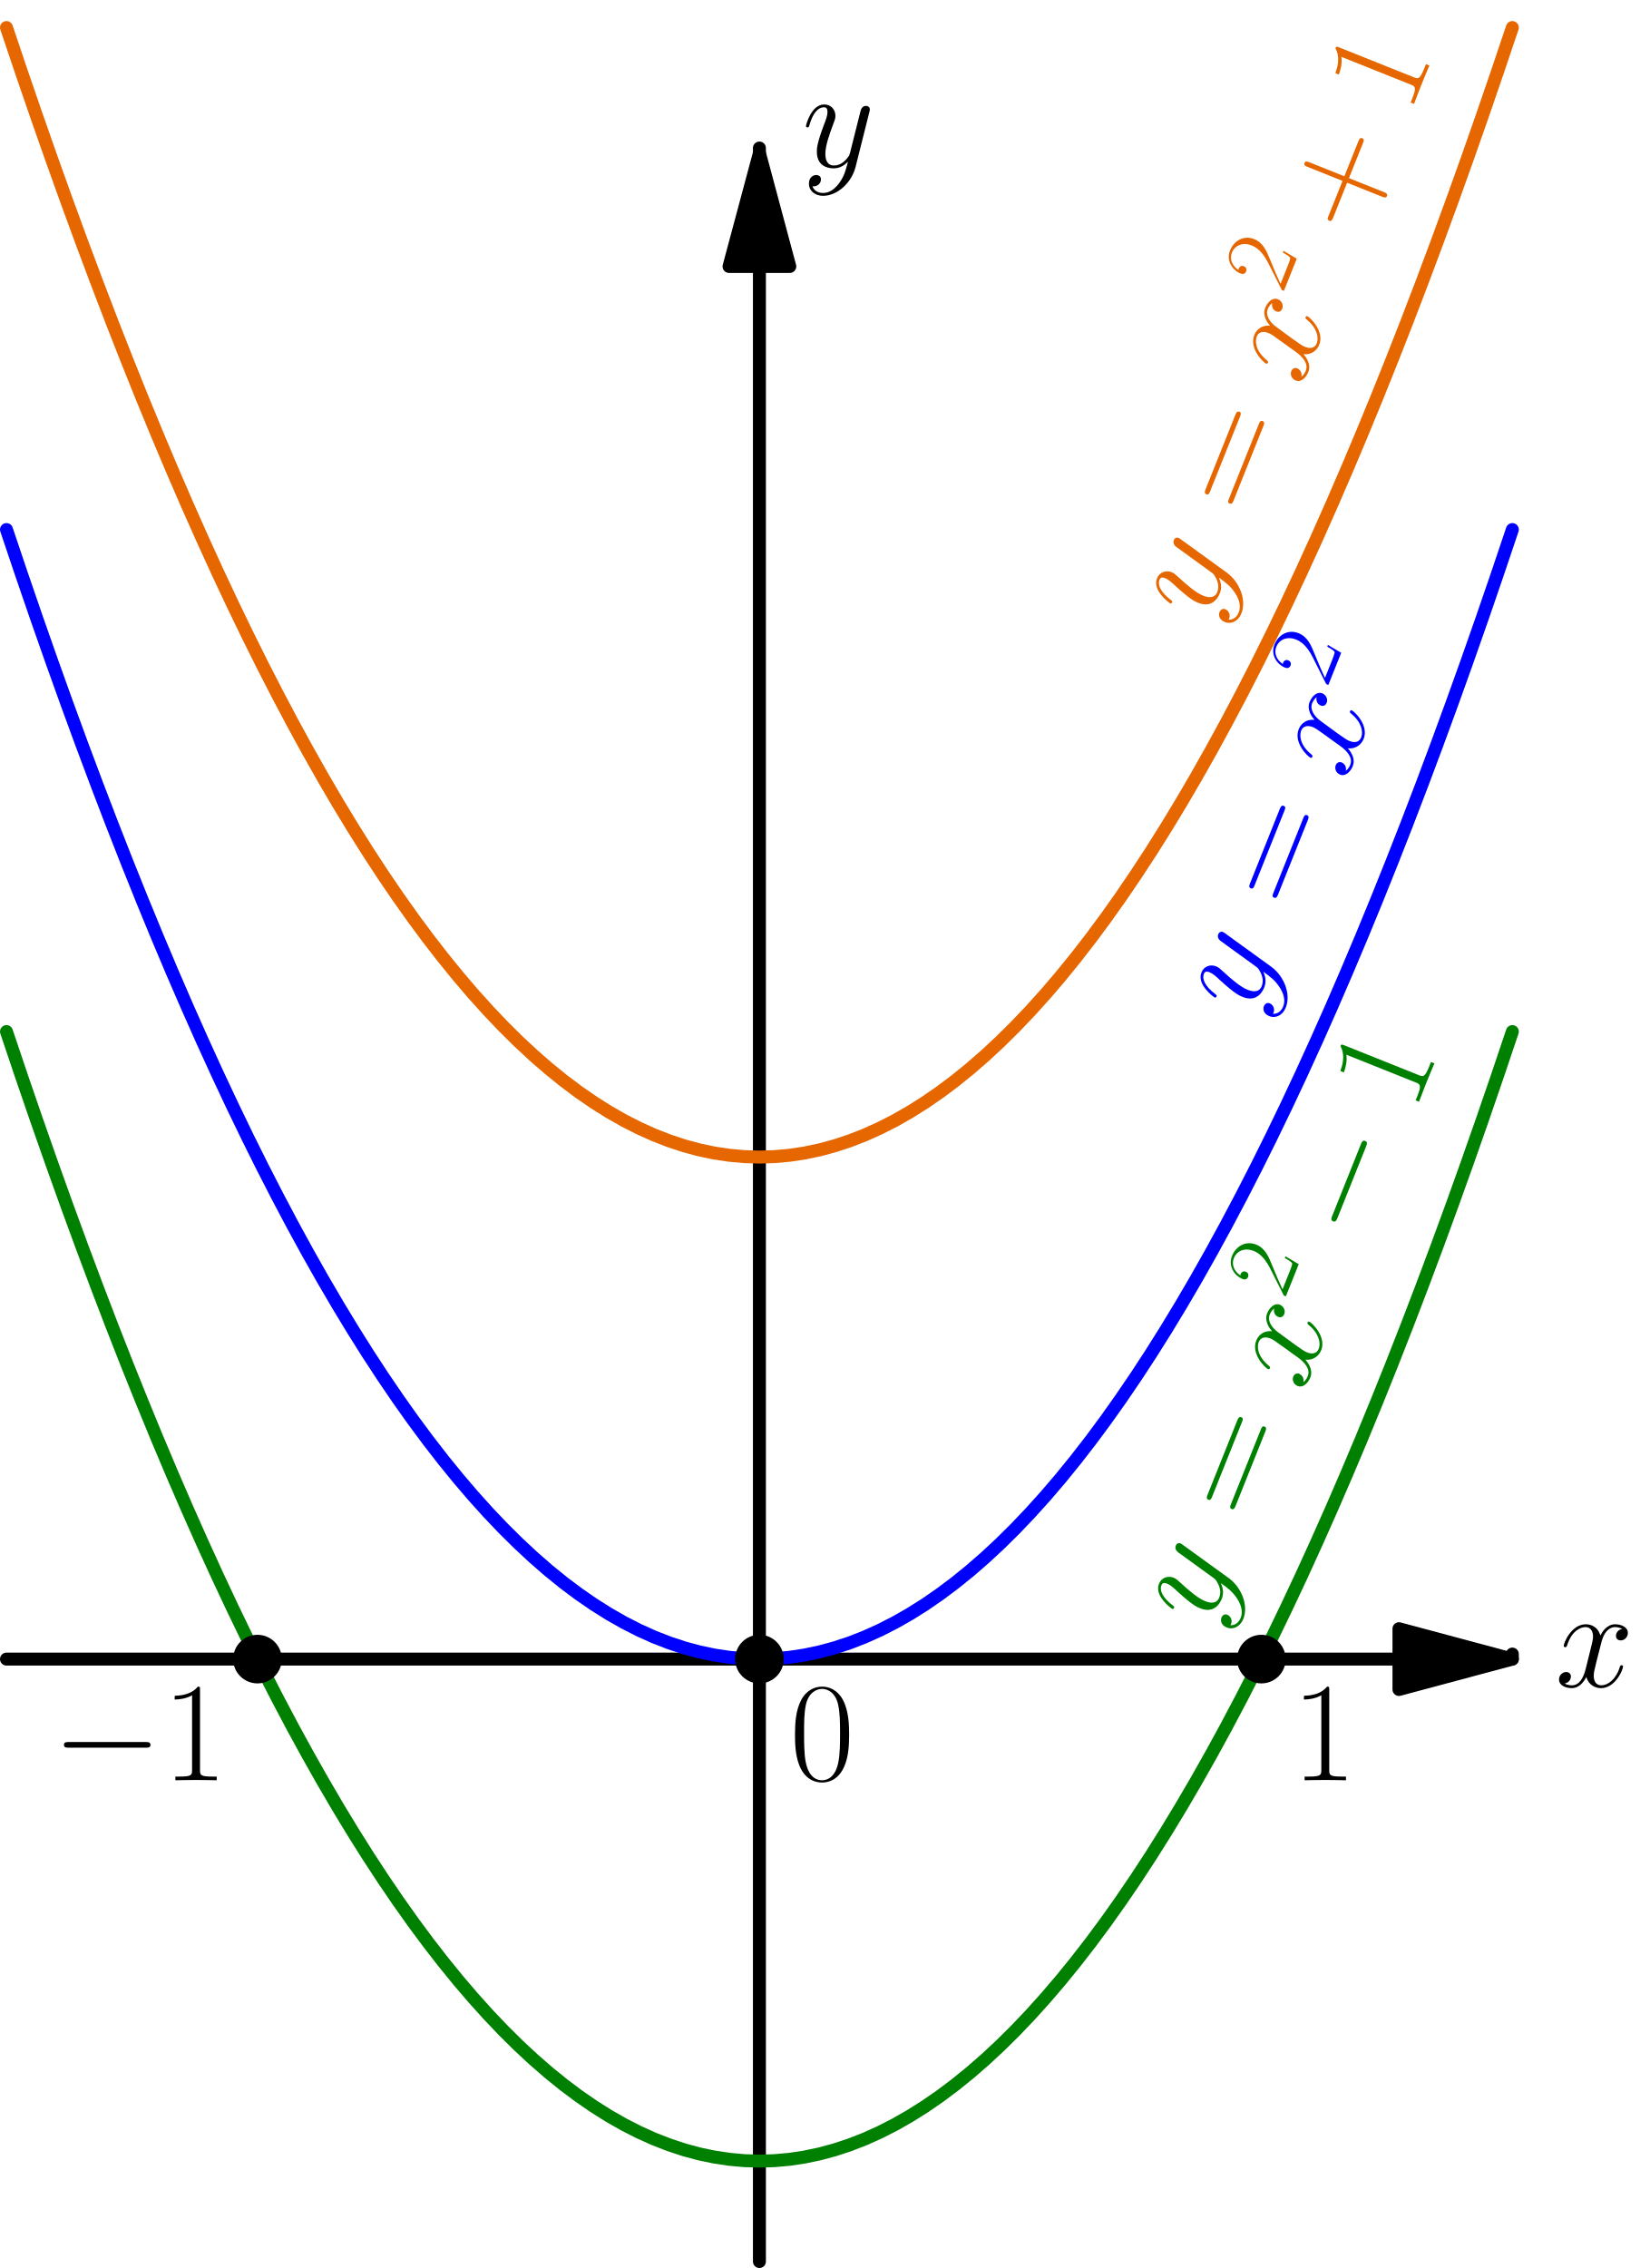
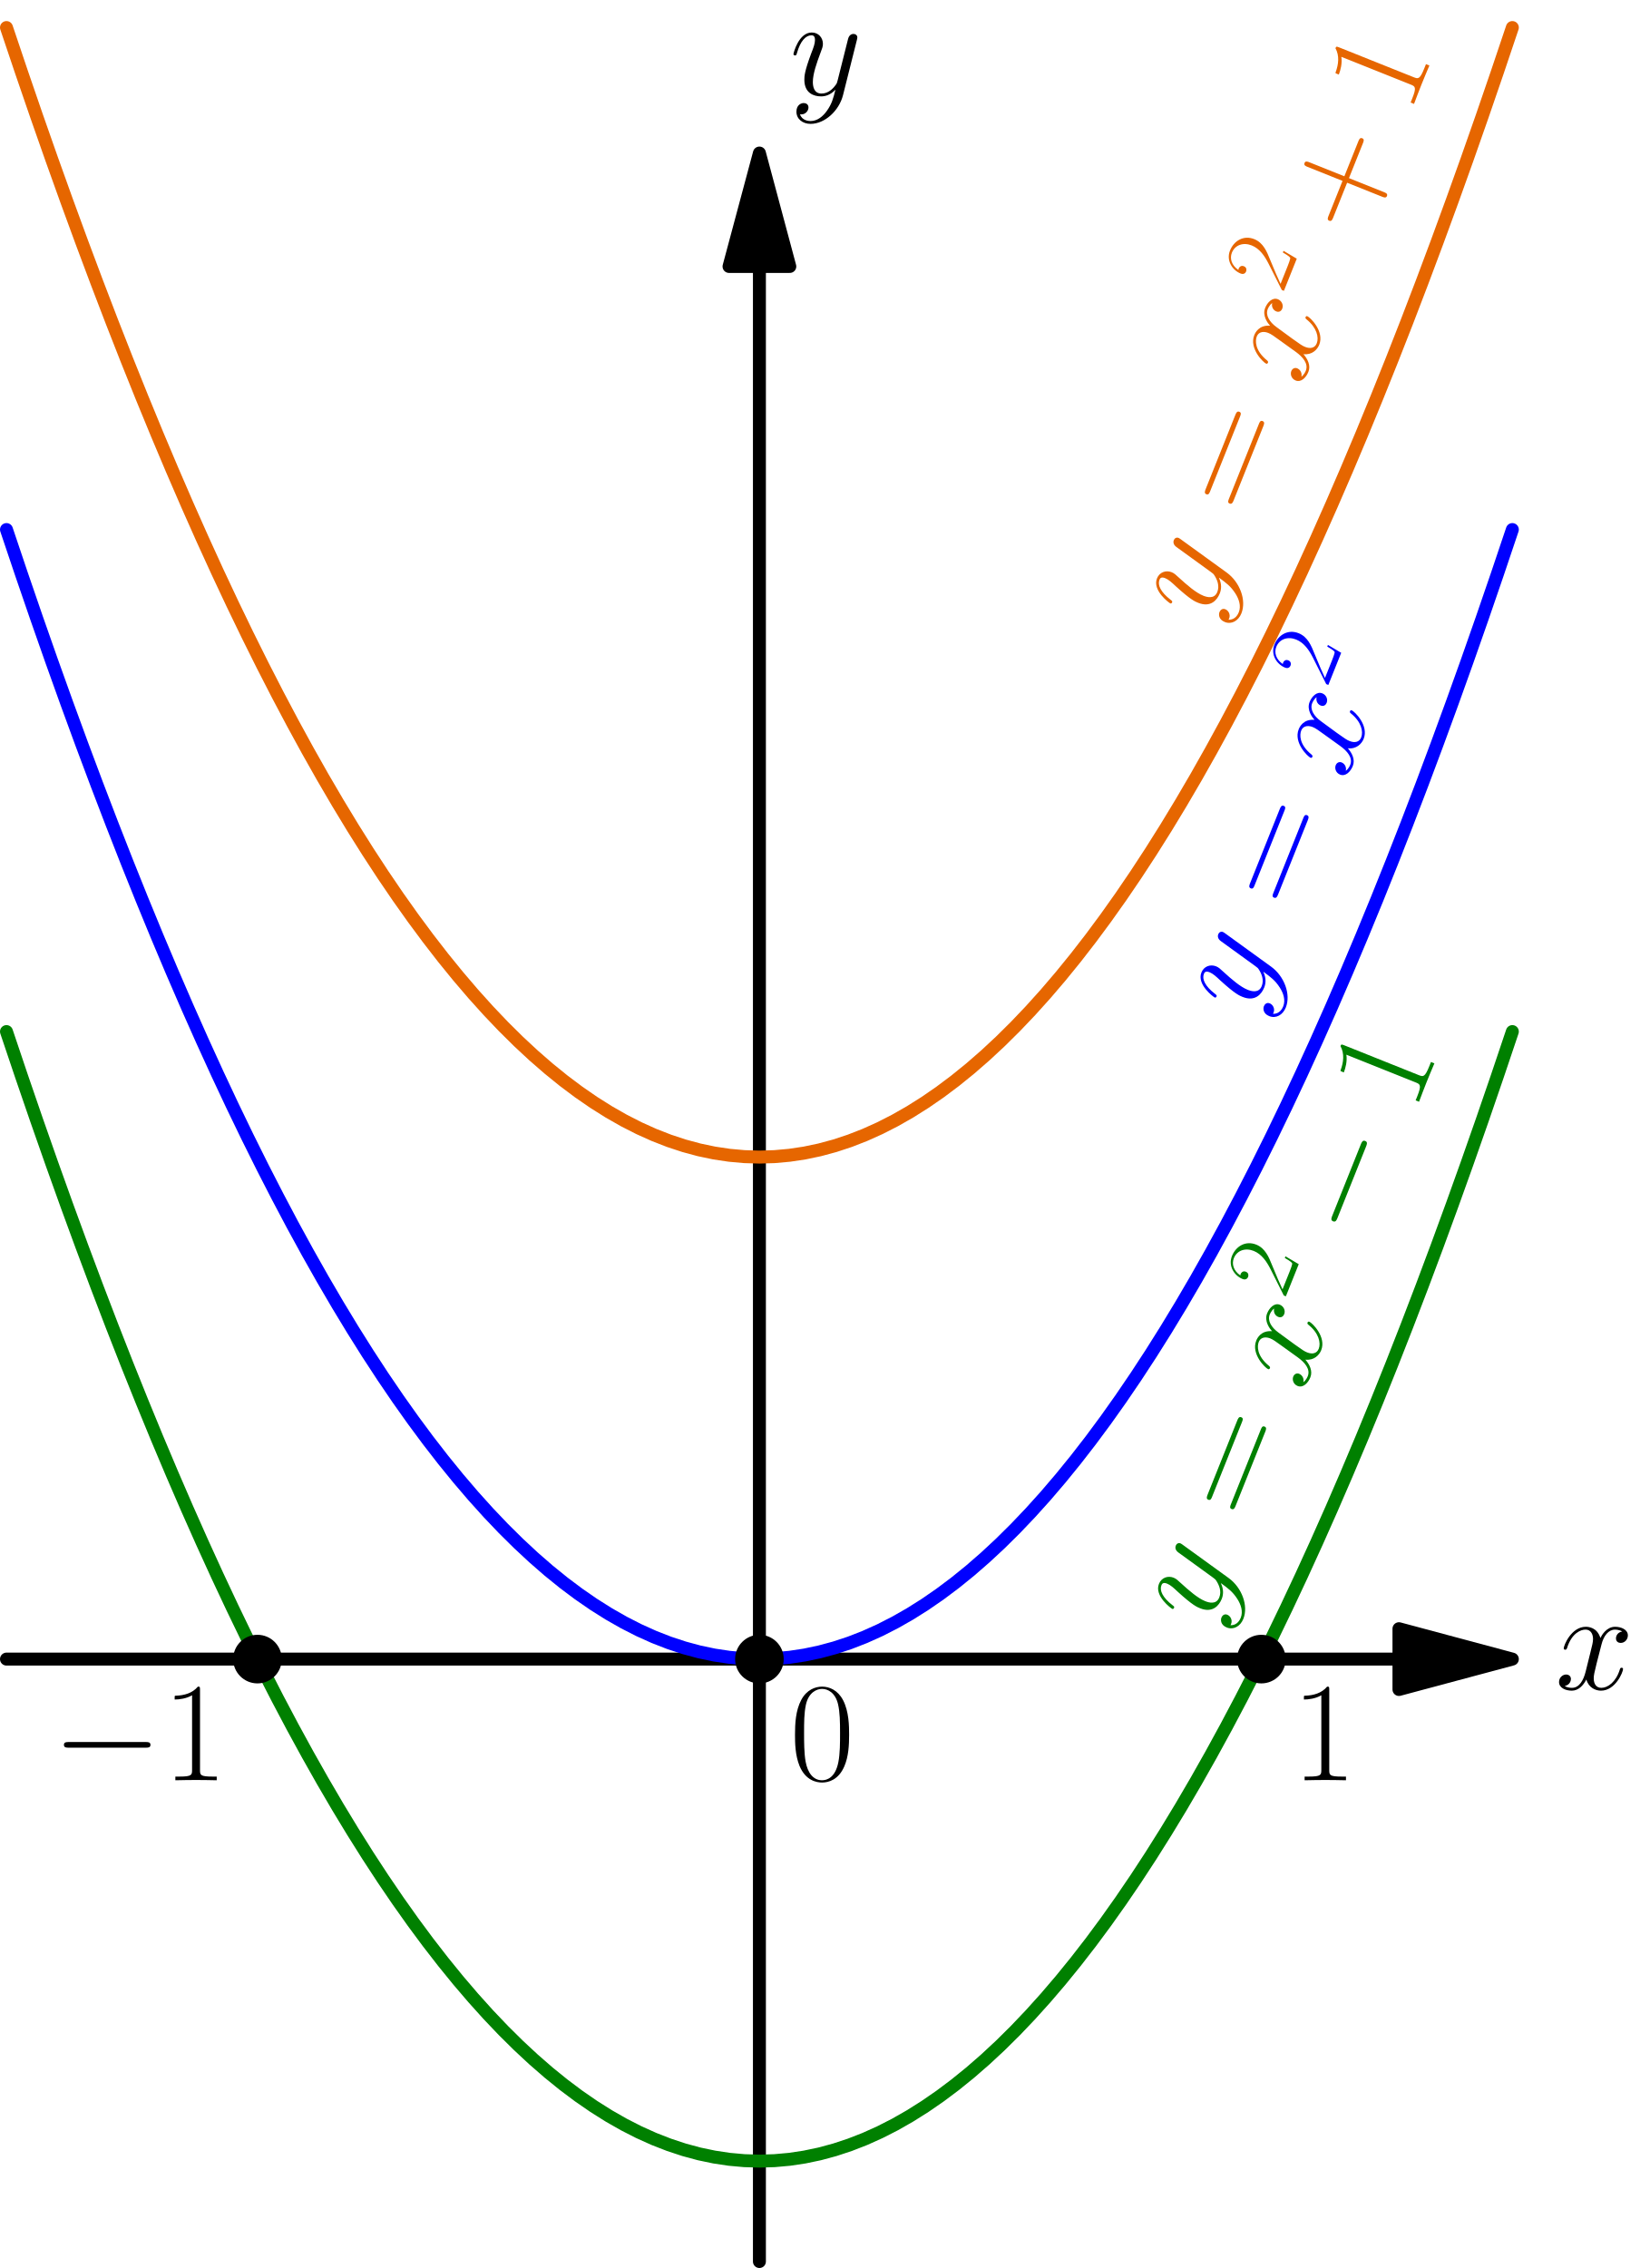
<svg xmlns="http://www.w3.org/2000/svg" xmlns:xlink="http://www.w3.org/1999/xlink" height="396.851pt" version="1.1" viewBox="56.409 53.858 288.715 396.851" width="288.715pt">
  <defs>
    <path d="M11.793 -10.151C10.997 -10.002 10.698 -9.405 10.698 -8.932C10.698 -8.335 11.171 -8.136 11.519 -8.136C12.266 -8.136 12.788 -8.783 12.788 -9.454C12.788 -10.499 11.594 -10.972 10.549 -10.972C9.031 -10.972 8.186 -9.479 7.962 -9.007C7.389 -10.873 5.847 -10.972 5.399 -10.972C2.861 -10.972 1.518 -7.713 1.518 -7.165C1.518 -7.066 1.617 -6.942 1.791 -6.942C1.99 -6.942 2.04 -7.091 2.09 -7.19C2.936 -9.952 4.603 -10.475 5.324 -10.475C6.444 -10.475 6.668 -9.43 6.668 -8.832C6.668 -8.285 6.519 -7.713 6.22 -6.519L5.374 -3.11C5.001 -1.617 4.279 -0.249 2.961 -0.249C2.836 -0.249 2.214 -0.249 1.692 -0.572C2.588 -0.746 2.787 -1.493 2.787 -1.791C2.787 -2.289 2.413 -2.588 1.941 -2.588C1.344 -2.588 0.697 -2.065 0.697 -1.269C0.697 -0.224 1.866 0.249 2.936 0.249C4.13 0.249 4.976 -0.697 5.498 -1.717C5.897 -0.249 7.141 0.249 8.061 0.249C10.599 0.249 11.942 -3.01 11.942 -3.558C11.942 -3.682 11.843 -3.782 11.694 -3.782C11.47 -3.782 11.445 -3.657 11.37 -3.458C10.698 -1.269 9.255 -0.249 8.136 -0.249C7.265 -0.249 6.792 -0.896 6.792 -1.916C6.792 -2.463 6.892 -2.861 7.29 -4.503L8.161 -7.887C8.534 -9.38 9.38 -10.475 10.524 -10.475C10.574 -10.475 11.271 -10.475 11.793 -10.151Z" id="g0-120" />
    <path d="M6.543 2.787C5.872 3.732 4.901 4.578 3.682 4.578C3.384 4.578 2.189 4.528 1.816 3.384C1.891 3.409 2.015 3.409 2.065 3.409C2.811 3.409 3.309 2.762 3.309 2.189S2.836 1.418 2.463 1.418C2.065 1.418 1.194 1.717 1.194 2.936C1.194 4.205 2.264 5.076 3.682 5.076C6.17 5.076 8.683 2.787 9.38 0.025L11.818 -9.678C11.843 -9.803 11.893 -9.952 11.893 -10.101C11.893 -10.475 11.594 -10.723 11.221 -10.723C10.997 -10.723 10.475 -10.624 10.275 -9.877L8.434 -2.563C8.31 -2.115 8.31 -2.065 8.111 -1.791C7.613 -1.095 6.792 -0.249 5.598 -0.249C4.205 -0.249 4.08 -1.617 4.08 -2.289C4.08 -3.707 4.752 -5.623 5.424 -7.414C5.698 -8.136 5.847 -8.484 5.847 -8.982C5.847 -10.027 5.1 -10.972 3.881 -10.972C1.592 -10.972 0.672 -7.364 0.672 -7.165C0.672 -7.066 0.771 -6.942 0.945 -6.942C1.169 -6.942 1.194 -7.041 1.294 -7.389C1.891 -9.479 2.836 -10.475 3.807 -10.475C4.031 -10.475 4.454 -10.475 4.454 -9.653C4.454 -9.007 4.18 -8.285 3.807 -7.34C2.588 -4.08 2.588 -3.259 2.588 -2.662C2.588 -0.299 4.279 0.249 5.523 0.249C6.245 0.249 7.141 0.025 8.011 -0.896L8.036 -0.871C7.663 0.597 7.414 1.567 6.543 2.787Z" id="g0-121" />
-     <use id="g2-50" transform="scale(0.694534)" xlink:href="#g1-50" />
-     <path d="M16.396 -5.722C16.819 -5.722 17.267 -5.722 17.267 -6.22S16.819 -6.718 16.396 -6.718H2.936C2.513 -6.718 2.065 -6.718 2.065 -6.22S2.513 -5.722 2.936 -5.722H16.396Z" id="g3-0" />
    <path d="M9.38 -5.772H15.973C16.321 -5.772 16.744 -5.772 16.744 -6.195C16.744 -6.643 16.346 -6.643 15.973 -6.643H9.38V-13.236C9.38 -13.585 9.38 -14.007 8.957 -14.007C8.509 -14.007 8.509 -13.609 8.509 -13.236V-6.643H1.916C1.567 -6.643 1.144 -6.643 1.144 -6.22C1.144 -5.772 1.543 -5.772 1.916 -5.772H8.509V0.821C8.509 1.169 8.509 1.592 8.932 1.592C9.38 1.592 9.38 1.194 9.38 0.821V-5.772Z" id="g1-43" />
    <path d="M10.45 -7.986C10.45 -9.504 10.425 -12.092 9.38 -14.082C8.459 -15.824 6.991 -16.446 5.698 -16.446C4.503 -16.446 2.986 -15.898 2.04 -14.107C1.045 -12.241 0.945 -9.927 0.945 -7.986C0.945 -6.568 0.97 -4.404 1.742 -2.513C2.811 0.05 4.727 0.398 5.698 0.398C6.842 0.398 8.584 -0.075 9.604 -2.438C10.35 -4.155 10.45 -6.17 10.45 -7.986ZM5.698 0C4.105 0 3.16 -1.368 2.811 -3.259C2.538 -4.727 2.538 -6.867 2.538 -8.26C2.538 -10.176 2.538 -11.768 2.861 -13.286C3.334 -15.401 4.727 -16.048 5.698 -16.048C6.718 -16.048 8.036 -15.376 8.509 -13.336C8.832 -11.918 8.857 -10.251 8.857 -8.26C8.857 -6.643 8.857 -4.653 8.559 -3.185C8.036 -0.473 6.568 0 5.698 0Z" id="g1-48" />
    <path d="M6.618 -15.898C6.618 -16.421 6.593 -16.446 6.245 -16.446C5.275 -15.276 3.807 -14.903 2.413 -14.853C2.339 -14.853 2.214 -14.853 2.189 -14.804S2.165 -14.704 2.165 -14.182C2.936 -14.182 4.23 -14.331 5.225 -14.928V-1.816C5.225 -0.945 5.175 -0.647 3.035 -0.647H2.289V0C3.483 -0.025 4.727 -0.05 5.921 -0.05S8.36 -0.025 9.554 0V-0.647H8.808C6.668 -0.647 6.618 -0.921 6.618 -1.816V-15.898Z" id="g1-49" />
    <path d="M10.375 -3.856H9.927C9.678 -2.09 9.479 -1.791 9.38 -1.642C9.255 -1.443 7.464 -1.443 7.116 -1.443H2.339C3.234 -2.413 4.976 -4.18 7.091 -6.22C8.608 -7.663 10.375 -9.355 10.375 -11.818C10.375 -14.754 8.036 -16.446 5.424 -16.446C2.687 -16.446 1.02 -14.032 1.02 -11.793C1.02 -10.823 1.742 -10.698 2.04 -10.698C2.289 -10.698 3.035 -10.848 3.035 -11.719C3.035 -12.49 2.388 -12.714 2.04 -12.714C1.891 -12.714 1.742 -12.689 1.642 -12.639C2.115 -14.754 3.558 -15.799 5.076 -15.799C7.24 -15.799 8.658 -14.082 8.658 -11.818C8.658 -9.653 7.389 -7.787 5.971 -6.17L1.02 -0.572V0H9.778L10.375 -3.856Z" id="g1-50" />
    <path d="M15.998 -7.986C16.371 -7.986 16.744 -7.986 16.744 -8.409C16.744 -8.857 16.321 -8.857 15.898 -8.857H1.99C1.567 -8.857 1.144 -8.857 1.144 -8.409C1.144 -7.986 1.518 -7.986 1.891 -7.986H15.998ZM15.898 -3.558C16.321 -3.558 16.744 -3.558 16.744 -4.006C16.744 -4.429 16.371 -4.429 15.998 -4.429H1.891C1.518 -4.429 1.144 -4.429 1.144 -4.006C1.144 -3.558 1.567 -3.558 1.99 -3.558H15.898Z" id="g1-61" />
+     <use id="g2-50" transform="scale(0.694534)" xlink:href="#g1-50" />
+     <path d="M16.396 -5.722C16.819 -5.722 17.267 -5.722 17.267 -6.22S16.819 -6.718 16.396 -6.718H2.936C2.513 -6.718 2.065 -6.718 2.065 -6.22S2.513 -5.722 2.936 -5.722H16.396Z" id="g3-0" />
  </defs>
  <g id="page1" transform="matrix(0.996264 0 0 0.996264 0 0)">
    <g transform="matrix(1 0 0 1 190.016 345.455)">
      <path d="M 112.34 0L -132.257 -0" fill="none" stroke="#000000" stroke-linecap="round" stroke-linejoin="round" stroke-miterlimit="10.037" stroke-width="2.276" />
    </g>
    <g transform="matrix(1 0 0 1 190.016 345.455)">
      <path d="M 132.257 0L 112.34 -5.337L 112.34 5.337L 132.257 0Z" fill="#000000" />
    </g>
    <g transform="matrix(1 0 0 1 190.016 345.455)">
      <path d="M 132.257 0L 112.34 -5.337L 112.34 5.337L 132.257 0Z" fill="none" stroke="#000000" stroke-linecap="round" stroke-linejoin="round" stroke-miterlimit="10.037" stroke-width="2.276" />
    </g>
-     <g transform="matrix(1 0 0 1 190.016 345.455)">
-       <path d="M 132.257 0L 132.257 -0.882" fill="none" stroke="#000000" stroke-linecap="round" stroke-linejoin="round" stroke-miterlimit="10.037" stroke-width="2.276" />
-     </g>
-     <use x="329.777" xlink:href="#g0-120" y="350.31" />
+     <use x="329.777" xlink:href="#g0-120" y="350.751" />
    <g transform="matrix(1 0 0 1 190.016 345.455)">
      <path d="M 0 -244.597L 0 105.806" fill="none" stroke="#000000" stroke-linecap="round" stroke-linejoin="round" stroke-miterlimit="10.037" stroke-width="2.276" />
    </g>
    <g transform="matrix(1 0 0 1 190.016 345.455)">
      <path d="M 0 -264.514L -5.337 -244.597L 5.337 -244.597L 0 -264.514Z" fill="#000000" />
    </g>
    <g transform="matrix(1 0 0 1 190.016 345.455)">
      <path d="M 0 -264.514L -5.337 -244.597L 5.337 -244.597L 0 -264.514Z" fill="none" stroke="#000000" stroke-linecap="round" stroke-linejoin="round" stroke-miterlimit="10.037" stroke-width="2.276" />
    </g>
-     <g transform="matrix(1 0 0 1 190.016 345.455)">
-       <path d="M 0 -264.514L 0 -265.396" fill="none" stroke="#000000" stroke-linecap="round" stroke-linejoin="round" stroke-miterlimit="10.037" stroke-width="2.276" />
-     </g>
-     <use x="197.52" xlink:href="#g0-121" y="83.377" />
+     <use x="195.323" xlink:href="#g0-121" y="70.74" />
    <g transform="matrix(1 0 0 1 190.016 345.455)">
      <path d="M -132.257 -110.214L -129.612 -102.358L -126.967 -94.661L -124.322 -87.122L -121.676 -79.742L -119.031 -72.521L -116.386 -65.458L -113.741 -58.555L -111.096 -51.809L -108.451 -45.223L -105.806 -38.795L -103.16 -32.526L -100.515 -26.416L -97.87 -20.465L -95.225 -14.672L -92.58 -9.038L -89.935 -3.562L -87.29 1.755L -84.644 6.913L -81.999 11.912L -79.354 16.753L -76.709 21.434L -74.064 25.958L -71.419 30.322L -68.774 34.528L -66.129 38.575L -63.483 42.463L -60.838 46.193L -58.193 49.764L -55.548 53.176L -52.903 56.43L -50.258 59.524L -47.612 62.461L -44.967 65.238L -42.322 67.857L -39.677 70.317L -37.032 72.618L -34.387 74.76L -31.742 76.744L -29.096 78.569L -26.451 80.236L -23.806 81.744L -21.161 83.093L -18.516 84.283L -15.871 85.314L -13.226 86.187L -10.581 86.902L -7.935 87.457L -5.29 87.854L -2.645 88.092L 0 88.171L 2.645 88.092L 5.29 87.854L 7.935 87.457L 10.581 86.902L 13.226 86.187L 15.871 85.314L 18.516 84.283L 21.161 83.093L 23.806 81.744L 26.451 80.236L 29.096 78.569L 31.742 76.744L 34.387 74.76L 37.032 72.618L 39.677 70.317L 42.322 67.857L 44.967 65.238L 47.612 62.461L 50.258 59.524L 52.903 56.43L 55.548 53.176L 58.193 49.764L 60.838 46.193L 63.483 42.463L 66.129 38.575L 68.774 34.528L 71.419 30.322L 74.064 25.958L 76.709 21.434L 79.354 16.753L 81.999 11.912L 84.644 6.913L 87.29 1.755L 89.935 -3.562L 92.58 -9.038L 95.225 -14.672L 97.87 -20.465L 100.515 -26.416L 103.16 -32.526L 105.806 -38.795L 108.451 -45.223L 111.096 -51.809L 113.741 -58.555L 116.386 -65.458L 119.031 -72.521L 121.676 -79.742L 124.322 -87.122L 126.967 -94.661L 129.612 -102.358L 132.257 -110.214" fill="none" stroke="#008000" stroke-linecap="round" stroke-linejoin="round" stroke-miterlimit="10.037" stroke-width="2.276" />
    </g>
    <g fill="#008000" transform="matrix(0.371391 -0.928477 0.928477 0.371391 -87.3753 454.78)">
      <use x="238.975" xlink:href="#g0-121" y="288.175" />
      <use x="258.657" xlink:href="#g1-61" y="288.175" />
      <use x="283.478" xlink:href="#g0-120" y="288.175" />
      <use x="297.322" xlink:href="#g2-50" y="279.147" />
      <use x="311.275" xlink:href="#g3-0" y="288.175" />
      <use x="336.155" xlink:href="#g1-49" y="288.175" />
    </g>
    <g transform="matrix(1 0 0 1 190.016 345.455)">
      <path d="M -132.257 -198.385L -129.612 -190.529L -126.967 -182.832L -124.322 -175.293L -121.676 -167.913L -119.031 -160.692L -116.386 -153.63L -113.741 -146.726L -111.096 -139.981L -108.451 -133.394L -105.806 -126.967L -103.16 -120.698L -100.515 -114.587L -97.87 -108.636L -95.225 -102.843L -92.58 -97.209L -89.935 -91.733L -87.29 -86.417L -84.644 -81.259L -81.999 -76.259L -79.354 -71.419L -76.709 -66.737L -74.064 -62.214L -71.419 -57.849L -68.774 -53.643L -66.129 -49.596L -63.483 -45.708L -60.838 -41.978L -58.193 -38.407L -55.548 -34.995L -52.903 -31.742L -50.258 -28.647L -47.612 -25.711L -44.967 -22.933L -42.322 -20.315L -39.677 -17.855L -37.032 -15.553L -34.387 -13.411L -31.742 -11.427L -29.096 -9.602L -26.451 -7.935L -23.806 -6.428L -21.161 -5.079L -18.516 -3.888L -15.871 -2.857L -13.226 -1.984L -10.581 -1.27L -7.935 -0.714L -5.29 -0.317L -2.645 -0.079L 0 0L 2.645 -0.079L 5.29 -0.317L 7.935 -0.714L 10.581 -1.27L 13.226 -1.984L 15.871 -2.857L 18.516 -3.888L 21.161 -5.079L 23.806 -6.428L 26.451 -7.935L 29.096 -9.602L 31.742 -11.427L 34.387 -13.411L 37.032 -15.553L 39.677 -17.855L 42.322 -20.315L 44.967 -22.933L 47.612 -25.711L 50.258 -28.647L 52.903 -31.742L 55.548 -34.995L 58.193 -38.407L 60.838 -41.978L 63.483 -45.708L 66.129 -49.596L 68.774 -53.643L 71.419 -57.849L 74.064 -62.214L 76.709 -66.737L 79.354 -71.419L 81.999 -76.259L 84.644 -81.259L 87.29 -86.417L 89.935 -91.733L 92.58 -97.209L 95.225 -102.843L 97.87 -108.636L 100.515 -114.587L 103.16 -120.698L 105.806 -126.967L 108.451 -133.394L 111.096 -139.981L 113.741 -146.726L 116.386 -153.63L 119.031 -160.692L 121.676 -167.913L 124.322 -175.293L 126.967 -182.832L 129.612 -190.529L 132.257 -198.385" fill="none" stroke="#0000ff" stroke-linecap="round" stroke-linejoin="round" stroke-miterlimit="10.037" stroke-width="2.276" />
    </g>
    <g fill="#0000ff" transform="matrix(0.371391 -0.928477 0.928477 0.371391 -5.81697 399.562)">
      <use x="259.885" xlink:href="#g0-121" y="200.004" />
      <use x="279.567" xlink:href="#g1-61" y="200.004" />
      <use x="304.387" xlink:href="#g0-120" y="200.004" />
      <use x="318.231" xlink:href="#g2-50" y="190.975" />
    </g>
    <g transform="matrix(1 0 0 1 190.016 345.455)">
      <path d="M -132.257 -286.557L -129.612 -278.701L -126.967 -271.003L -124.322 -263.465L -121.676 -256.085L -119.031 -248.863L -116.386 -241.801L -113.741 -234.897L -111.096 -228.152L -108.451 -221.566L -105.806 -215.138L -103.16 -208.869L -100.515 -202.759L -97.87 -196.807L -95.225 -191.014L -92.58 -185.38L -89.935 -179.905L -87.29 -174.588L -84.644 -169.43L -81.999 -164.431L -79.354 -159.59L -76.709 -154.908L -74.064 -150.385L -71.419 -146.02L -68.774 -141.815L -66.129 -137.768L -63.483 -133.879L -60.838 -130.15L -58.193 -126.579L -55.548 -123.166L -52.903 -119.913L -50.258 -116.818L -47.612 -113.882L -44.967 -111.105L -42.322 -108.486L -39.677 -106.026L -37.032 -103.725L -34.387 -101.582L -31.742 -99.598L -29.096 -97.773L -26.451 -96.107L -23.806 -94.599L -21.161 -93.25L -18.516 -92.06L -15.871 -91.028L -13.226 -90.155L -10.581 -89.441L -7.935 -88.885L -5.29 -88.489L -2.645 -88.251L 0 -88.171L 2.645 -88.251L 5.29 -88.489L 7.935 -88.885L 10.581 -89.441L 13.226 -90.155L 15.871 -91.028L 18.516 -92.06L 21.161 -93.25L 23.806 -94.599L 26.451 -96.107L 29.096 -97.773L 31.742 -99.598L 34.387 -101.582L 37.032 -103.725L 39.677 -106.026L 42.322 -108.486L 44.967 -111.105L 47.612 -113.882L 50.258 -116.818L 52.903 -119.913L 55.548 -123.166L 58.193 -126.579L 60.838 -130.15L 63.483 -133.879L 66.129 -137.768L 68.774 -141.815L 71.419 -146.02L 74.064 -150.385L 76.709 -154.908L 79.354 -159.59L 81.999 -164.431L 84.644 -169.43L 87.29 -174.588L 89.935 -179.905L 92.58 -185.38L 95.225 -191.014L 97.87 -196.807L 100.515 -202.759L 103.16 -208.869L 105.806 -215.138L 108.451 -221.566L 111.096 -228.152L 113.741 -234.897L 116.386 -241.801L 119.031 -248.863L 121.676 -256.085L 124.322 -263.465L 126.967 -271.003L 129.612 -278.701L 132.257 -286.557" fill="none" stroke="#e66600" stroke-linecap="round" stroke-linejoin="round" stroke-miterlimit="10.037" stroke-width="2.276" />
    </g>
    <g fill="#e66600" transform="matrix(0.371391 -0.928477 0.928477 0.371391 75.7423 344.344)">
      <use x="239.696" xlink:href="#g0-121" y="111.833" />
      <use x="259.378" xlink:href="#g1-61" y="111.833" />
      <use x="284.199" xlink:href="#g0-120" y="111.833" />
      <use x="298.042" xlink:href="#g2-50" y="102.804" />
      <use x="311.996" xlink:href="#g1-43" y="111.833" />
      <use x="335.435" xlink:href="#g1-49" y="111.833" />
    </g>
    <g transform="matrix(1 0 0 1 190.016 345.455)">
      <circle cx="-88.171" cy="-0" r="4.268" fill="#000000" />
    </g>
    <use x="65.784" xlink:href="#g3-0" y="366.736" />
    <use x="85.135" xlink:href="#g1-49" y="366.736" />
    <g transform="matrix(1 0 0 1 190.016 345.455)">
      <circle cx="0" cy="-0" r="4.268" fill="#000000" />
    </g>
    <use x="195.323" xlink:href="#g1-48" y="366.736" />
    <g transform="matrix(1 0 0 1 190.016 345.455)">
      <circle cx="88.171" cy="-0" r="4.268" fill="#000000" />
    </g>
    <use x="283.494" xlink:href="#g1-49" y="366.736" />
  </g>
</svg>
